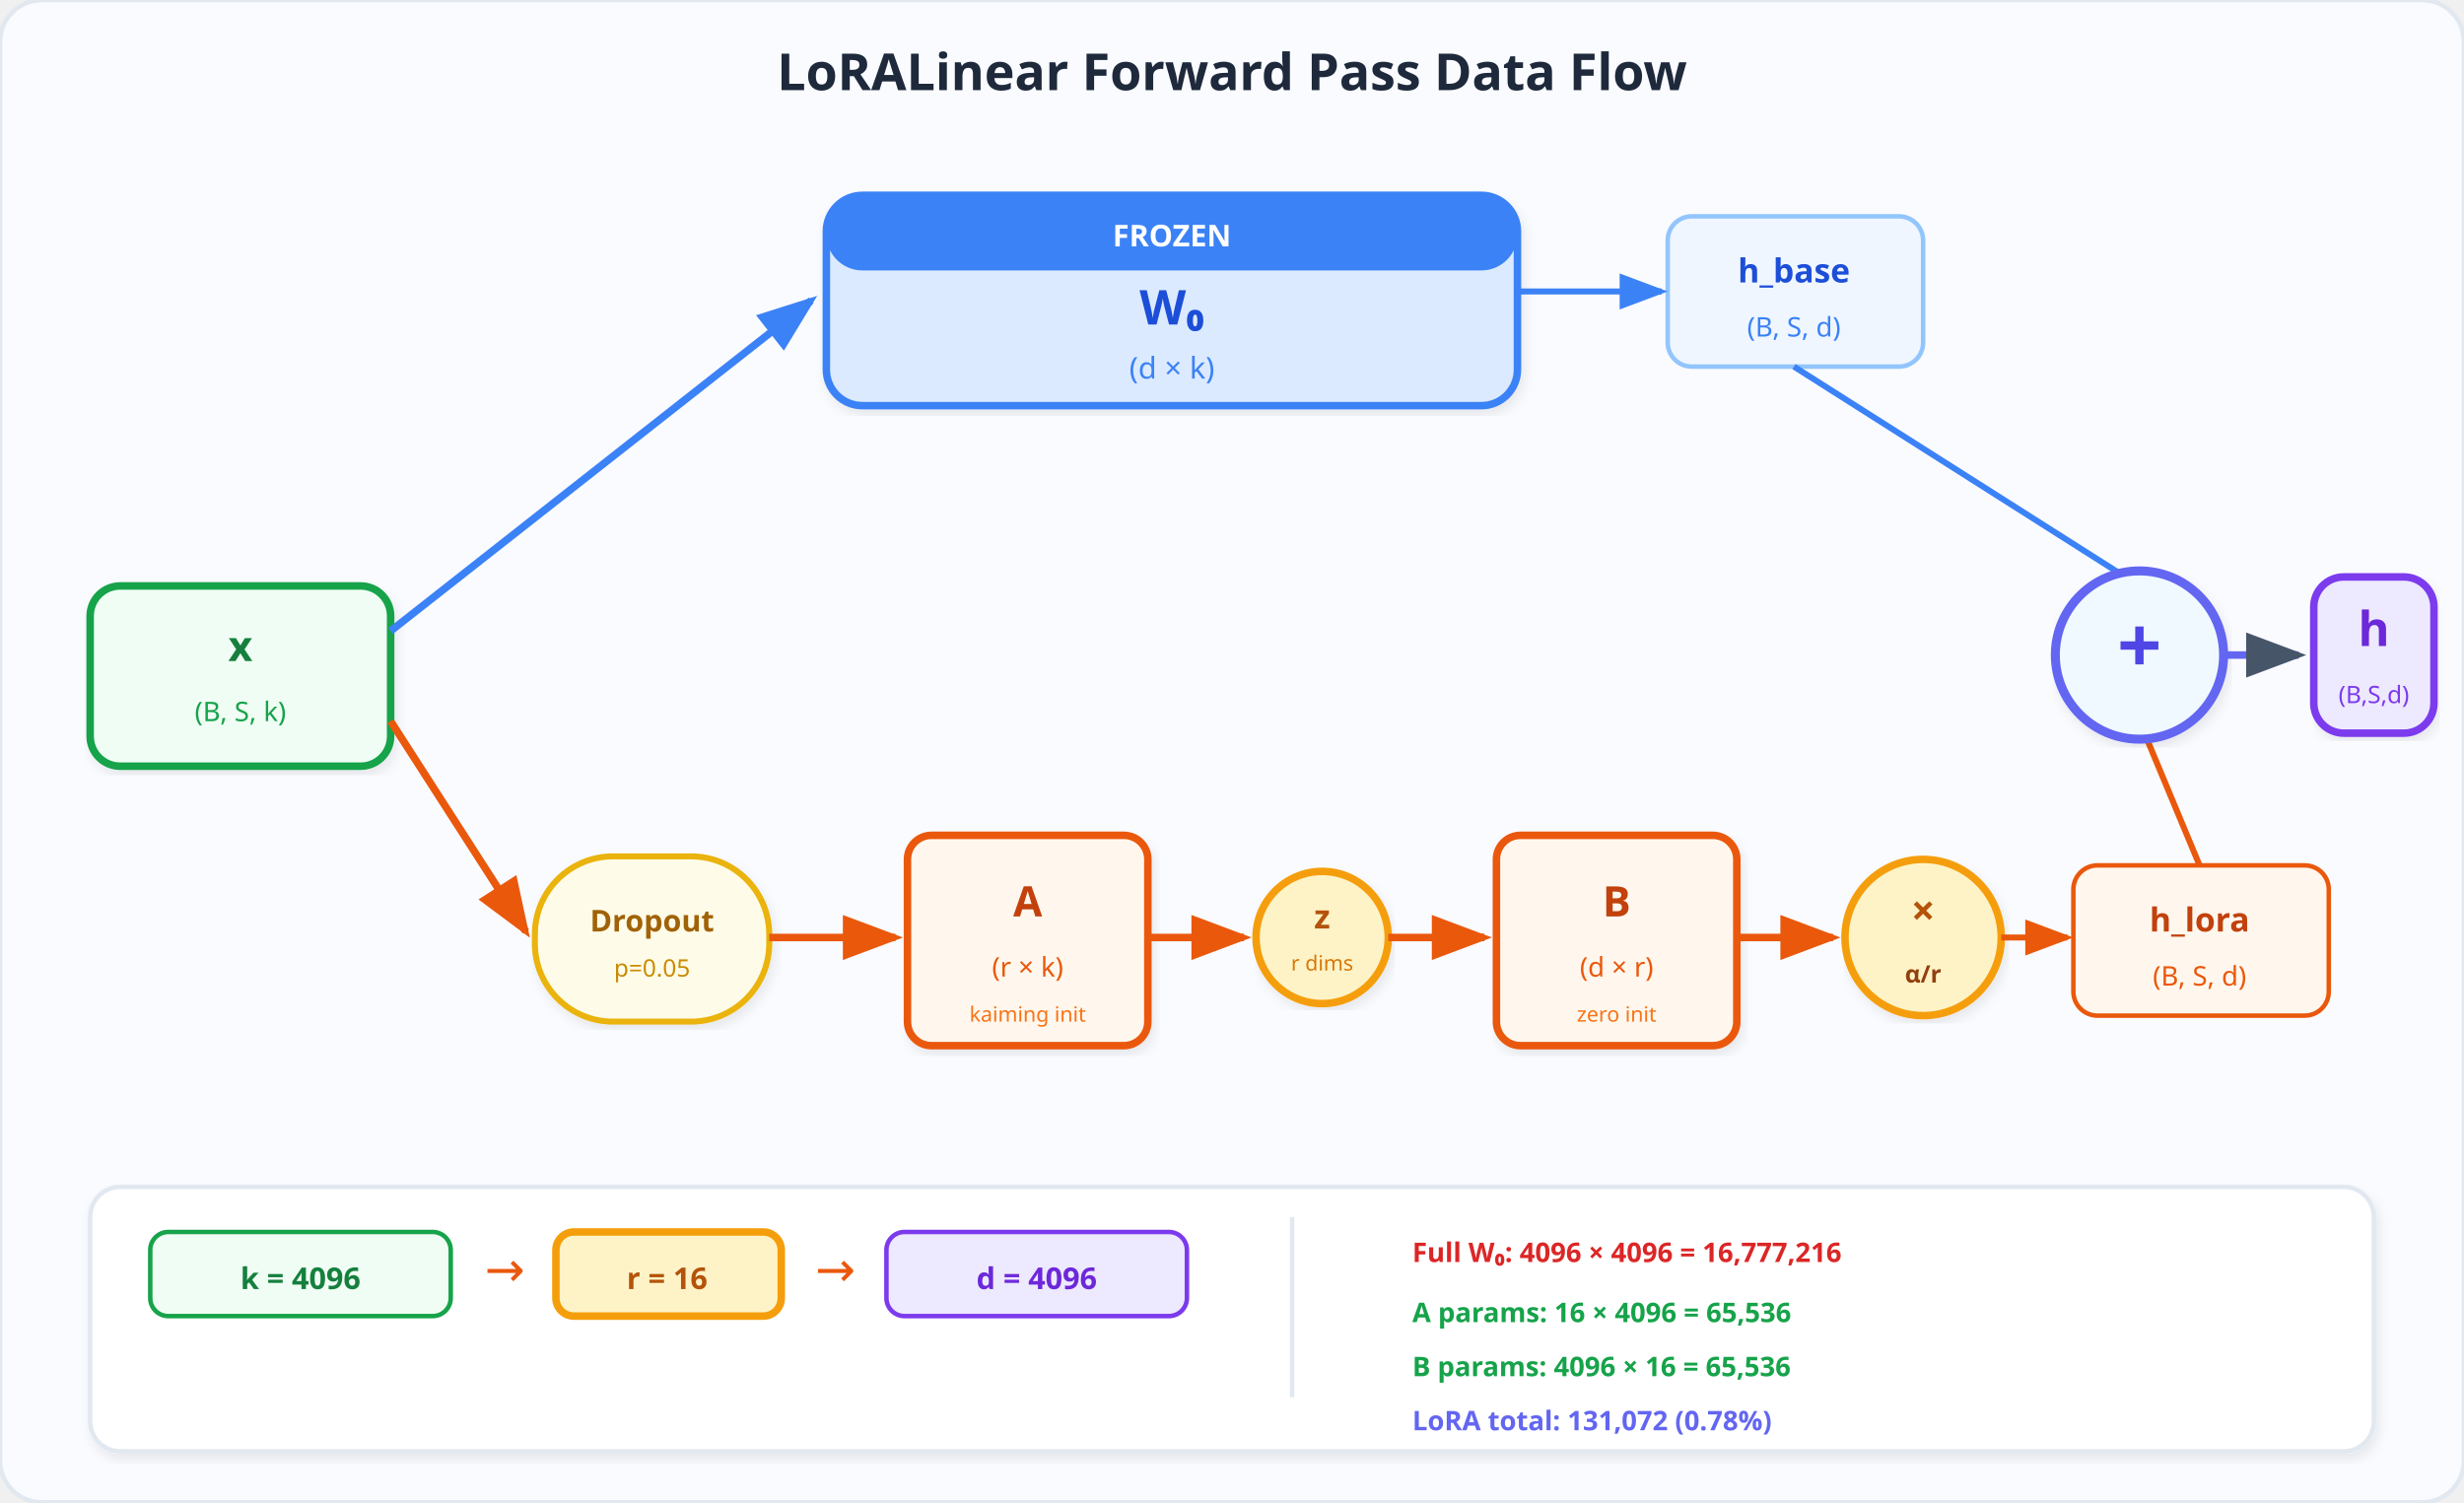
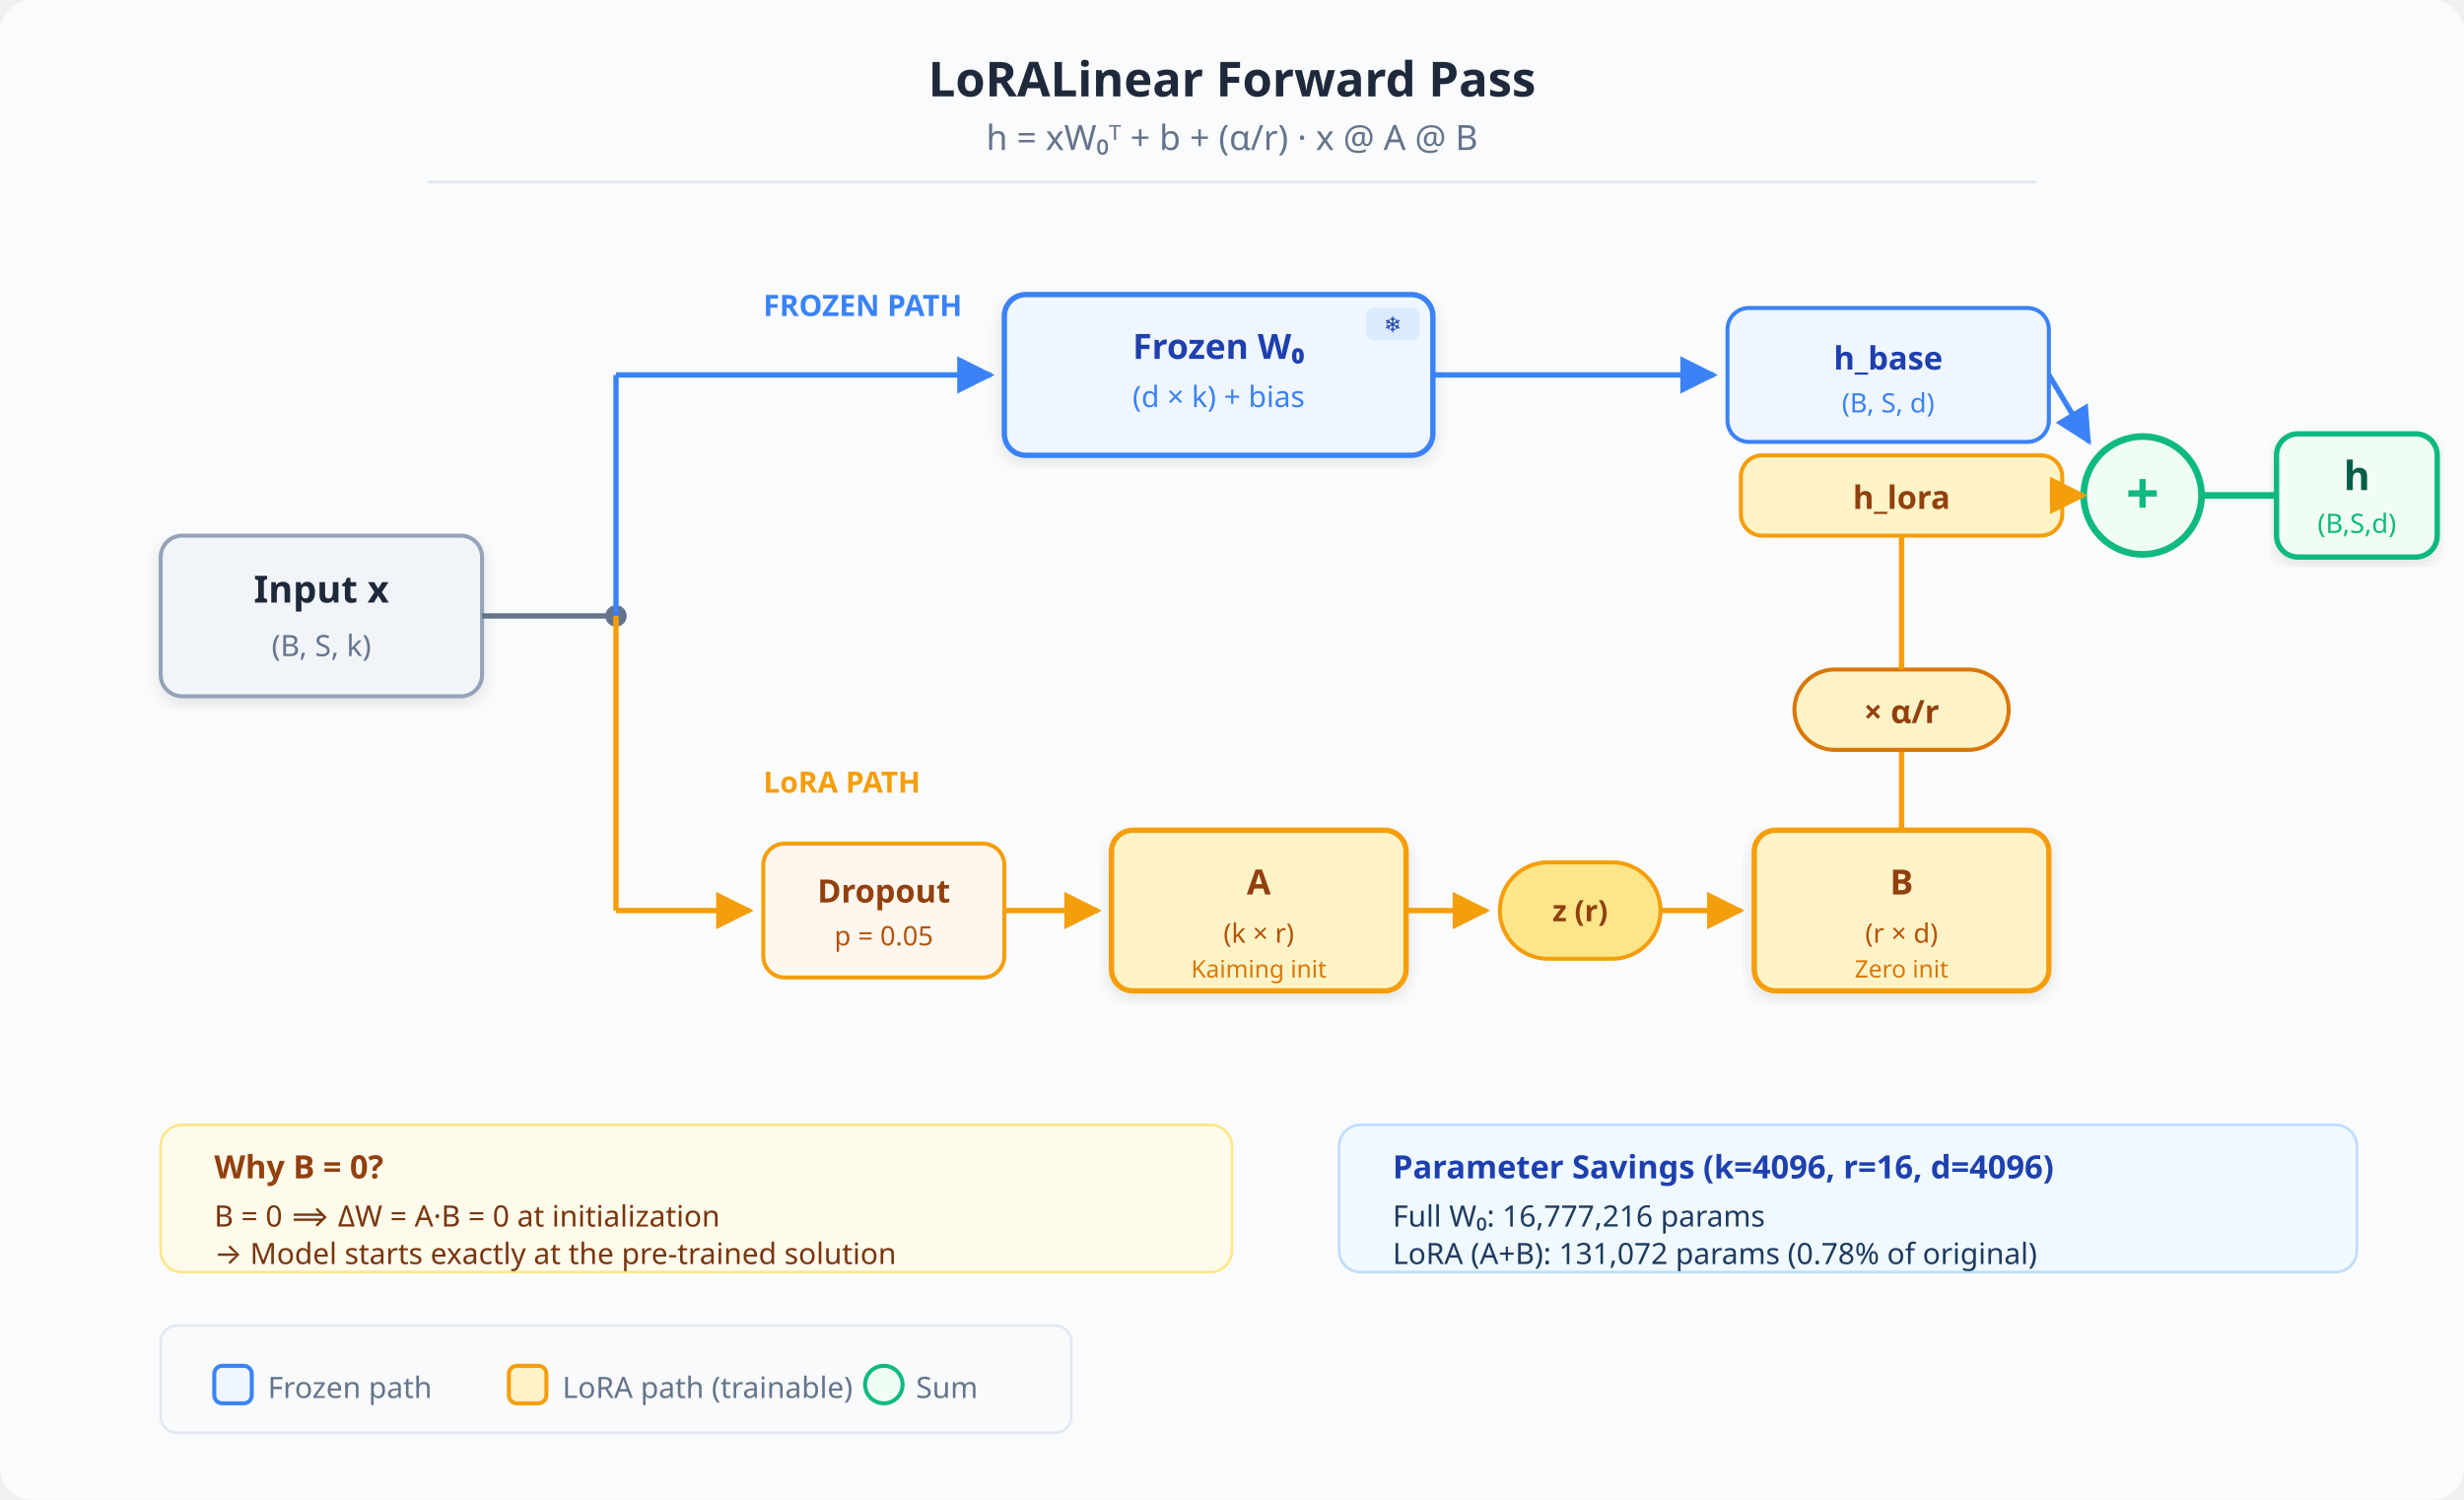
- <svg xmlns="http://www.w3.org/2000/svg" viewBox="0 0 820 500" font-family="Segoe UI,system-ui,sans-serif">
+ <svg xmlns="http://www.w3.org/2000/svg" viewBox="0 0 920 560" font-family="'Segoe UI', system-ui, -apple-system, sans-serif">
  <defs>
-     <filter id="sh5a" x="-3%" y="-3%" width="108%" height="108%">
-       <feDropShadow dx="1" dy="2" stdDeviation="2" flood-opacity="0.08" />
+     <filter id="shadow" x="-4%" y="-4%" width="108%" height="112%">
+       <feDropShadow dx="0" dy="2" stdDeviation="3" flood-opacity="0.1" />
    </filter>
-     <marker id="arr5a" markerWidth="8" markerHeight="6" refX="7" refY="3" orient="auto">
-       <polygon points="0 0,8 3,0 6" fill="#475569" />
+     <marker id="arr" viewBox="0 0 10 10" refX="9" refY="5" markerWidth="7" markerHeight="7" orient="auto-start-reverse">
+       <path d="M 0 0 L 10 5 L 0 10 z" fill="#64748B" />
    </marker>
-     <marker id="arr5b" markerWidth="8" markerHeight="6" refX="7" refY="3" orient="auto">
-       <polygon points="0 0,8 3,0 6" fill="#ea580c" />
+     <marker id="arrBlue" viewBox="0 0 10 10" refX="9" refY="5" markerWidth="7" markerHeight="7" orient="auto-start-reverse">
+       <path d="M 0 0 L 10 5 L 0 10 z" fill="#3B82F6" />
    </marker>
-     <marker id="arr5c" markerWidth="8" markerHeight="6" refX="7" refY="3" orient="auto">
-       <polygon points="0 0,8 3,0 6" fill="#3b82f6" />
+     <marker id="arrOrange" viewBox="0 0 10 10" refX="9" refY="5" markerWidth="7" markerHeight="7" orient="auto-start-reverse">
+       <path d="M 0 0 L 10 5 L 0 10 z" fill="#F59E0B" />
    </marker>
  </defs>
-   <rect width="820" height="500" rx="14" fill="#fafbff" stroke="#e2e8f0" stroke-width="1.5" />
-   <text x="410" y="30" text-anchor="middle" font-size="17" font-weight="700" fill="#1e293b">LoRALinear Forward Pass Data Flow</text>
-   <rect x="30" y="195" width="100" height="60" rx="10" fill="#f0fdf4" stroke="#16a34a" stroke-width="2.5" filter="url(#sh5a)" />
-   <text x="80" y="220" text-anchor="middle" font-size="14" font-weight="700" fill="#15803d">x</text>
-   <text x="80" y="240" text-anchor="middle" font-size="9" fill="#16a34a">(B, S, k)</text>
-   <line x1="130" y1="210" x2="270" y2="100" stroke="#3b82f6" stroke-width="2.5" marker-end="url(#arr5c)" />
-   <rect x="275" y="65" width="230" height="70" rx="12" fill="#dbeafe" stroke="#3b82f6" stroke-width="2.5" filter="url(#sh5a)" />
-   <rect x="275" y="65" width="230" height="25" rx="12" fill="#3b82f6" />
-   <text x="390" y="82" text-anchor="middle" font-size="10" font-weight="700" fill="white">FROZEN</text>
-   <text x="390" y="108" text-anchor="middle" font-size="16" font-weight="700" fill="#1d4ed8">W₀</text>
-   <text x="390" y="126" text-anchor="middle" font-size="10" fill="#3b82f6">(d × k)</text>
-   <rect x="555" y="72" width="85" height="50" rx="8" fill="#eff6ff" stroke="#93c5fd" stroke-width="1.5" />
-   <text x="597" y="94" text-anchor="middle" font-size="11" font-weight="600" fill="#1d4ed8">h_base</text>
-   <text x="597" y="112" text-anchor="middle" font-size="9" fill="#3b82f6">(B, S, d)</text>
-   <line x1="505" y1="97" x2="553" y2="97" stroke="#3b82f6" stroke-width="2" marker-end="url(#arr5c)" />
-   <line x1="130" y1="240" x2="175" y2="310" stroke="#ea580c" stroke-width="2.5" marker-end="url(#arr5b)" />
-   <rect x="178" y="285" width="78" height="55" rx="26" fill="#fefce8" stroke="#eab308" stroke-width="2" filter="url(#sh5a)" />
-   <text x="217" y="310" text-anchor="middle" font-size="10" font-weight="600" fill="#a16207">Dropout</text>
-   <text x="217" y="325" text-anchor="middle" font-size="8" fill="#ca8a04">p=0.05</text>
-   <line x1="256" y1="312" x2="298" y2="312" stroke="#ea580c" stroke-width="2.5" marker-end="url(#arr5b)" />
-   <rect x="302" y="278" width="80" height="70" rx="8" fill="#fff7ed" stroke="#ea580c" stroke-width="2.5" filter="url(#sh5a)" />
-   <text x="342" y="305" text-anchor="middle" font-size="14" font-weight="800" fill="#c2410c">A</text>
-   <text x="342" y="325" text-anchor="middle" font-size="9" fill="#ea580c">(r × k)</text>
-   <text x="342" y="340" text-anchor="middle" font-size="7" fill="#f97316">kaiming init</text>
-   <line x1="382" y1="312" x2="414" y2="312" stroke="#ea580c" stroke-width="2.5" marker-end="url(#arr5b)" />
-   <circle cx="440" cy="312" r="22" fill="#fef3c7" stroke="#f59e0b" stroke-width="2.5" filter="url(#sh5a)" />
-   <text x="440" y="309" text-anchor="middle" font-size="11" font-weight="700" fill="#b45309">z</text>
-   <text x="440" y="323" text-anchor="middle" font-size="7" fill="#d97706">r dims</text>
-   <line x1="462" y1="312" x2="494" y2="312" stroke="#ea580c" stroke-width="2.5" marker-end="url(#arr5b)" />
-   <rect x="498" y="278" width="80" height="70" rx="8" fill="#fff7ed" stroke="#ea580c" stroke-width="2.5" filter="url(#sh5a)" />
-   <text x="538" y="305" text-anchor="middle" font-size="14" font-weight="800" fill="#c2410c">B</text>
-   <text x="538" y="325" text-anchor="middle" font-size="9" fill="#ea580c">(d × r)</text>
-   <text x="538" y="340" text-anchor="middle" font-size="7" fill="#f97316">zero init</text>
-   <line x1="578" y1="312" x2="610" y2="312" stroke="#ea580c" stroke-width="2.5" marker-end="url(#arr5b)" />
-   <circle cx="640" cy="312" r="26" fill="#fef3c7" stroke="#f59e0b" stroke-width="2.5" filter="url(#sh5a)" />
-   <text x="640" y="308" text-anchor="middle" font-size="14" font-weight="800" fill="#b45309">×</text>
-   <text x="640" y="327" text-anchor="middle" font-size="8" font-weight="700" fill="#92400e">α/r</text>
-   <rect x="690" y="288" width="85" height="50" rx="8" fill="#fff7ed" stroke="#ea580c" stroke-width="1.5" />
-   <text x="732" y="310" text-anchor="middle" font-size="11" font-weight="600" fill="#c2410c">h_lora</text>
-   <text x="732" y="328" text-anchor="middle" font-size="9" fill="#ea580c">(B, S, d)</text>
-   <line x1="666" y1="312" x2="688" y2="312" stroke="#ea580c" stroke-width="2" marker-end="url(#arr5b)" />
-   <line x1="597" y1="122" x2="712" y2="195" stroke="#3b82f6" stroke-width="2" />
-   <line x1="732" y1="288" x2="712" y2="240" stroke="#ea580c" stroke-width="2" />
-   <circle cx="712" cy="218" r="28" fill="#f0f9ff" stroke="#6366f1" stroke-width="3" filter="url(#sh5a)" />
-   <text x="712" y="224" text-anchor="middle" font-size="26" font-weight="800" fill="#4f46e5">+</text>
-   <line x1="740" y1="218" x2="765" y2="218" stroke="#6366f1" stroke-width="2.5" marker-end="url(#arr5a)" />
-   <rect x="770" y="192" width="40" height="52" rx="10" fill="#ede9fe" stroke="#7c3aed" stroke-width="2.5" filter="url(#sh5a)" />
-   <text x="790" y="215" text-anchor="middle" font-size="16" font-weight="800" fill="#6d28d9">h</text>
-   <text x="790" y="234" text-anchor="middle" font-size="8" fill="#7c3aed">(B,S,d)</text>
-   <rect x="30" y="395" width="760" height="88" rx="10" fill="white" stroke="#e2e8f0" stroke-width="1.5" filter="url(#sh5a)" />
-   <rect x="50" y="410" width="100" height="28" rx="6" fill="#f0fdf4" stroke="#16a34a" stroke-width="1.5" />
-   <text x="100" y="429" text-anchor="middle" font-size="10" font-weight="700" fill="#15803d">k = 4096</text>
-   <text x="168" y="428" text-anchor="middle" font-size="16" fill="#ea580c">→</text>
-   <rect x="185" y="410" width="75" height="28" rx="6" fill="#fef3c7" stroke="#f59e0b" stroke-width="2.5" />
-   <text x="222" y="429" text-anchor="middle" font-size="10" font-weight="800" fill="#b45309">r = 16</text>
-   <text x="278" y="428" text-anchor="middle" font-size="16" fill="#ea580c">→</text>
-   <rect x="295" y="410" width="100" height="28" rx="6" fill="#ede9fe" stroke="#7c3aed" stroke-width="1.5" />
-   <text x="345" y="429" text-anchor="middle" font-size="10" font-weight="700" fill="#6d28d9">d = 4096</text>
-   <line x1="430" y1="405" x2="430" y2="465" stroke="#e2e8f0" stroke-width="1.5" />
-   <text x="470" y="420" font-size="9" fill="#dc2626" font-weight="600">Full W₀: 4096 × 4096 = 16,777,216</text>
-   <text x="470" y="440" font-size="9" fill="#16a34a" font-weight="600">A params: 16 × 4096 = 65,536</text>
-   <text x="470" y="458" font-size="9" fill="#16a34a" font-weight="600">B params: 4096 × 16 = 65,536</text>
-   <text x="470" y="476" font-size="9" fill="#6366f1" font-weight="700">LoRA total: 131,072 (0.78%)</text>
+   <rect width="920" height="560" rx="12" fill="#FAFBFC" />
+   <text x="460" y="36" text-anchor="middle" font-size="18" font-weight="700" fill="#1E293B">LoRALinear Forward Pass</text>
+   <text x="460" y="56" text-anchor="middle" font-size="13" fill="#64748B">h = xW₀ᵀ + b + (α/r) · x @ A @ B</text>
+   <line x1="160" y1="68" x2="760" y2="68" stroke="#E2E8F0" stroke-width="1" />
+   <rect x="60" y="200" width="120" height="60" rx="8" fill="#F1F5F9" stroke="#94A3B8" stroke-width="1.5" filter="url(#shadow)" />
+   <text x="120" y="225" text-anchor="middle" font-size="14" font-weight="700" fill="#1E293B">Input x</text>
+   <text x="120" y="245" text-anchor="middle" font-size="11" fill="#64748B">(B, S, k)</text>
+   <circle cx="230" cy="230" r="4" fill="#64748B" />
+   <line x1="180" y1="230" x2="230" y2="230" stroke="#64748B" stroke-width="2" />
+   <line x1="230" y1="230" x2="230" y2="140" stroke="#3B82F6" stroke-width="2" />
+   <line x1="230" y1="140" x2="370" y2="140" stroke="#3B82F6" stroke-width="2" marker-end="url(#arrBlue)" />
+   <rect x="375" y="110" width="160" height="60" rx="8" fill="#EFF6FF" stroke="#3B82F6" stroke-width="2" filter="url(#shadow)" />
+   <text x="455" y="134" text-anchor="middle" font-size="13" font-weight="700" fill="#1E40AF">Frozen W₀</text>
+   <text x="455" y="152" text-anchor="middle" font-size="11" fill="#3B82F6">(d × k) + bias</text>
+   <rect x="510" y="115" width="20" height="12" rx="3" fill="#DBEAFE" />
+   <text x="520" y="124" text-anchor="middle" font-size="8" fill="#1E40AF">❄️</text>
+   <line x1="535" y1="140" x2="640" y2="140" stroke="#3B82F6" stroke-width="2" marker-end="url(#arrBlue)" />
+   <rect x="645" y="115" width="120" height="50" rx="8" fill="#EFF6FF" stroke="#3B82F6" stroke-width="1.5" />
+   <text x="705" y="138" text-anchor="middle" font-size="12" font-weight="600" fill="#1E40AF">h_base</text>
+   <text x="705" y="154" text-anchor="middle" font-size="10" fill="#3B82F6">(B, S, d)</text>
+   <line x1="230" y1="230" x2="230" y2="340" stroke="#F59E0B" stroke-width="2" />
+   <line x1="230" y1="340" x2="280" y2="340" stroke="#F59E0B" stroke-width="2" marker-end="url(#arrOrange)" />
+   <rect x="285" y="315" width="90" height="50" rx="8" fill="#FFF7ED" stroke="#F59E0B" stroke-width="1.5" />
+   <text x="330" y="337" text-anchor="middle" font-size="12" font-weight="600" fill="#92400E">Dropout</text>
+   <text x="330" y="353" text-anchor="middle" font-size="10" fill="#B45309">p = 0.05</text>
+   <line x1="375" y1="340" x2="410" y2="340" stroke="#F59E0B" stroke-width="2" marker-end="url(#arrOrange)" />
+   <rect x="415" y="310" width="110" height="60" rx="8" fill="#FEF3C7" stroke="#F59E0B" stroke-width="2" filter="url(#shadow)" />
+   <text x="470" y="334" text-anchor="middle" font-size="13" font-weight="700" fill="#92400E">A</text>
+   <text x="470" y="352" text-anchor="middle" font-size="10" fill="#B45309">(k × r)</text>
+   <text x="470" y="365" text-anchor="middle" font-size="9" fill="#D97706">Kaiming init</text>
+   <line x1="525" y1="340" x2="555" y2="340" stroke="#F59E0B" stroke-width="2" marker-end="url(#arrOrange)" />
+   <rect x="560" y="322" width="60" height="36" rx="18" fill="#FDE68A" stroke="#F59E0B" stroke-width="1.5" />
+   <text x="590" y="344" text-anchor="middle" font-size="11" font-weight="600" fill="#92400E">z (r)</text>
+   <line x1="620" y1="340" x2="650" y2="340" stroke="#F59E0B" stroke-width="2" marker-end="url(#arrOrange)" />
+   <rect x="655" y="310" width="110" height="60" rx="8" fill="#FEF3C7" stroke="#F59E0B" stroke-width="2" filter="url(#shadow)" />
+   <text x="710" y="334" text-anchor="middle" font-size="13" font-weight="700" fill="#92400E">B</text>
+   <text x="710" y="352" text-anchor="middle" font-size="10" fill="#B45309">(r × d)</text>
+   <text x="710" y="365" text-anchor="middle" font-size="9" fill="#D97706">Zero init</text>
+   <line x1="710" y1="310" x2="710" y2="280" stroke="#F59E0B" stroke-width="2" />
+   <rect x="670" y="250" width="80" height="30" rx="15" fill="#FEF3C7" stroke="#D97706" stroke-width="1.5" />
+   <text x="710" y="270" text-anchor="middle" font-size="12" font-weight="600" fill="#92400E">× α/r</text>
+   <line x1="710" y1="250" x2="710" y2="200" stroke="#F59E0B" stroke-width="2" />
+   <rect x="650" y="170" width="120" height="30" rx="8" fill="#FEF3C7" stroke="#F59E0B" stroke-width="1.5" />
+   <text x="710" y="190" text-anchor="middle" font-size="12" font-weight="600" fill="#92400E">h_lora</text>
+   <circle cx="800" cy="185" r="22" fill="#F0FDF4" stroke="#10B981" stroke-width="2.5" />
+   <text x="800" y="192" text-anchor="middle" font-size="22" font-weight="700" fill="#10B981">+</text>
+   <line x1="765" y1="140" x2="780" y2="165" stroke="#3B82F6" stroke-width="2" marker-end="url(#arrBlue)" />
+   <line x1="770" y1="185" x2="778" y2="185" stroke="#F59E0B" stroke-width="2" marker-end="url(#arrOrange)" />
+   <line x1="822" y1="185" x2="850" y2="185" stroke="#10B981" stroke-width="2.5" />
+   <rect x="850" y="162" width="60" height="46" rx="8" fill="#F0FDF4" stroke="#10B981" stroke-width="2" filter="url(#shadow)" />
+   <text x="880" y="183" text-anchor="middle" font-size="15" font-weight="700" fill="#065F46">h</text>
+   <text x="880" y="199" text-anchor="middle" font-size="10" fill="#10B981">(B,S,d)</text>
+   <rect x="60" y="420" width="400" height="55" rx="8" fill="#FFFBEB" stroke="#FDE68A" stroke-width="1" />
+   <text x="80" y="440" font-size="12" font-weight="600" fill="#92400E">Why B = 0?</text>
+   <text x="80" y="458" font-size="11" fill="#78350F">B = 0 ⟹ ΔW = A·B = 0 at initialization</text>
+   <text x="80" y="472" font-size="11" fill="#78350F">→ Model starts exactly at the pre-trained solution</text>
+   <rect x="500" y="420" width="380" height="55" rx="8" fill="#F0F9FF" stroke="#BFDBFE" stroke-width="1" />
+   <text x="520" y="440" font-size="12" font-weight="600" fill="#1E40AF">Parameter Savings (k=4096, r=16, d=4096)</text>
+   <text x="520" y="458" font-size="11" fill="#1E3A5F">Full W₀: 16,777,216 params</text>
+   <text x="520" y="472" font-size="11" fill="#1E3A5F">LoRA (A+B): 131,072 params (0.78% of original)</text>
+   <rect x="60" y="495" width="340" height="40" rx="6" fill="#F8FAFC" stroke="#E2E8F0" stroke-width="1" />
+   <rect x="80" y="510" width="14" height="14" rx="3" fill="#EFF6FF" stroke="#3B82F6" stroke-width="1.5" />
+   <text x="100" y="522" font-size="11" fill="#64748B">Frozen path</text>
+   <rect x="190" y="510" width="14" height="14" rx="3" fill="#FEF3C7" stroke="#F59E0B" stroke-width="1.5" />
+   <text x="210" y="522" font-size="11" fill="#64748B">LoRA path (trainable)</text>
+   <circle cx="330" cy="517" r="7" fill="#F0FDF4" stroke="#10B981" stroke-width="1.5" />
+   <text x="342" y="522" font-size="11" fill="#64748B">Sum</text>
+   <text x="285" y="118" font-size="11" font-weight="600" fill="#3B82F6">FROZEN PATH</text>
+   <text x="285" y="296" font-size="11" font-weight="600" fill="#F59E0B">LoRA PATH</text>
</svg>
